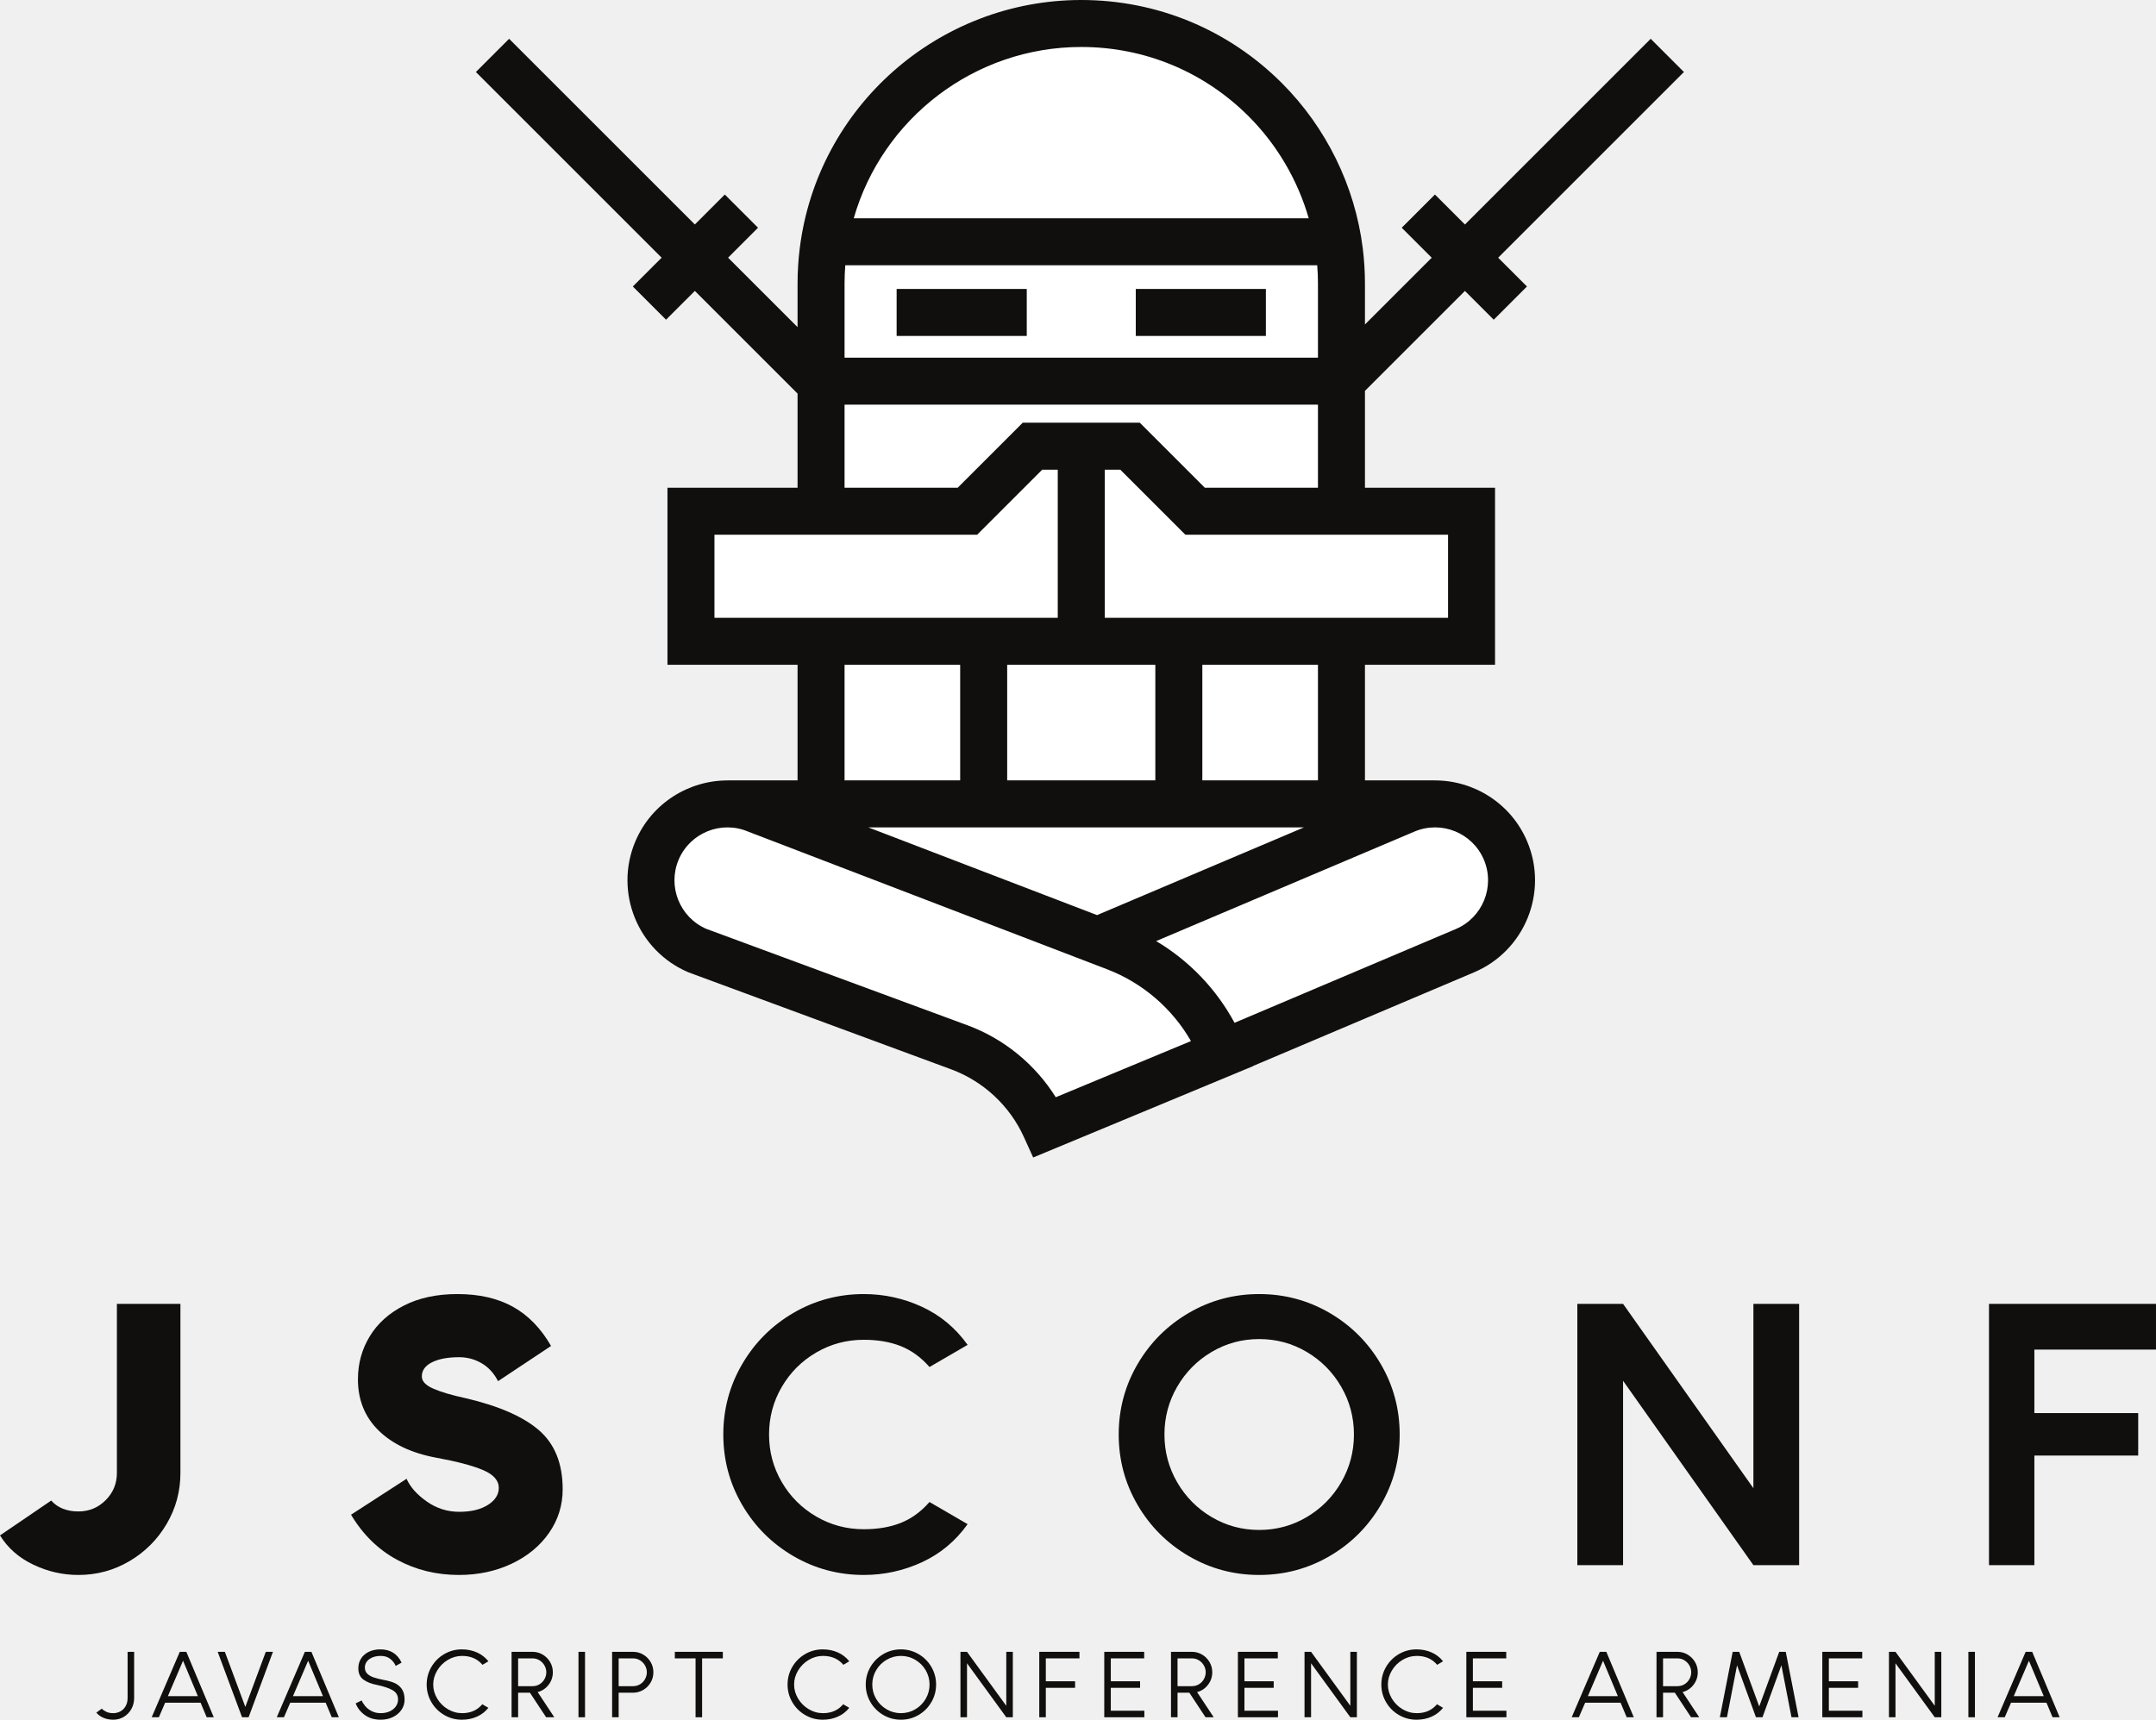
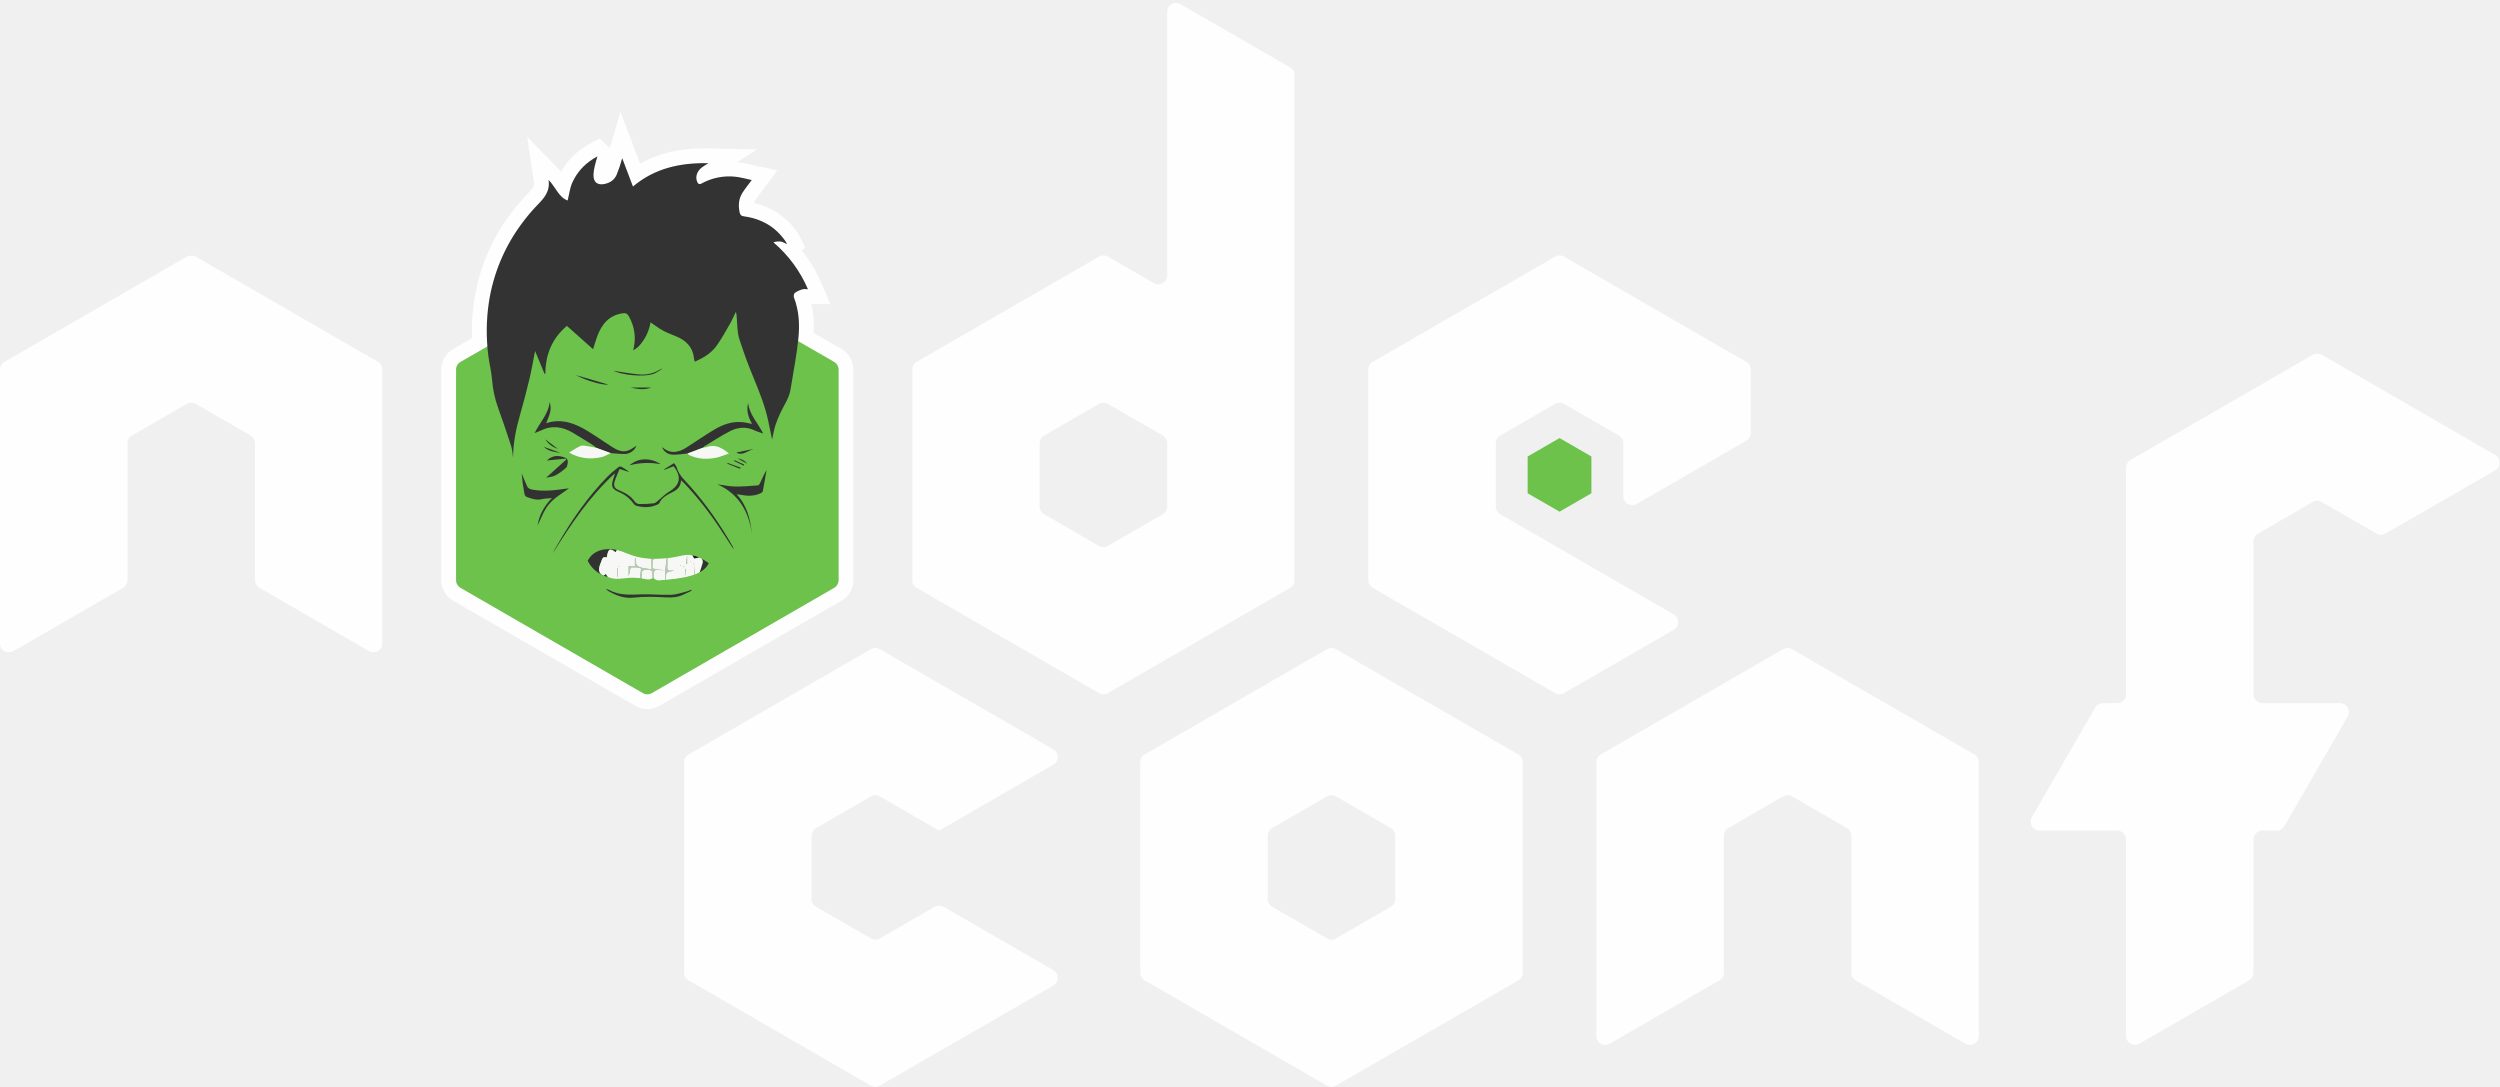
- <svg xmlns="http://www.w3.org/2000/svg" viewBox="0 0 844.067 673.453" height="673.453" width="844.067" xml:space="preserve" id="svg2" version="1.1">
-   <defs id="defs6" />
-   <g transform="matrix(1.333333,0,0,-1.333333,0,673.4533)" id="g10">
-     <g transform="scale(0.1)" id="g12">
-       <path id="path14" style="fill:#ffffff;fill-opacity:1;fill-rule:nonzero;stroke:none" d="m 3243.79,3098.42 h -286.51 v -339.56 h 435.06 v 339.56 h -148.55" />
-       <path id="path16" style="fill:#ffffff;fill-opacity:1;fill-rule:nonzero;stroke:none" d="m 3869.85,3098.42 h -339.56 v -339.56 h 339.56 v 339.56" />
-       <path id="path18" style="fill:#ffffff;fill-opacity:1;fill-rule:nonzero;stroke:none" d="m 3289.49,3671.43 h -45.7 v -435.06 h 1008.06 v 244.06 H 3480.5 l -191.01,191" />
-       <path id="path20" style="fill:#ffffff;fill-opacity:1;fill-rule:nonzero;stroke:none" d="m 3666.27,4709.37 c -131.3,131.27 -305.83,203.59 -491.46,203.59 -313.58,0 -584.11,-210.04 -668.05,-503.16 h 1336 c -32.42,112.35 -93.11,216.19 -176.49,299.57" />
-       <path id="path22" style="fill:#ffffff;fill-opacity:1;fill-rule:nonzero;stroke:none" d="m 2479.77,3098.42 v -339.56 h 339.56 v 339.56 h -339.56" />
-       <path id="path24" style="fill:#ffffff;fill-opacity:1;fill-rule:nonzero;stroke:none" d="M 3828.98,2620.91 H 2549.24 l 671.92,-257.74 z" />
-       <path id="path26" style="fill:#ffffff;fill-opacity:1;fill-rule:nonzero;stroke:none" d="m 3002.99,3809.38 h 343.64 l 191,-191 h 332.22 v 244.06 H 2479.77 v -244.06 h 332.22 l 191,191" />
-       <path id="path28" style="fill:#ffffff;fill-opacity:1;fill-rule:nonzero;stroke:none" d="M 4153.11,2608.51 3394.66,2286.9 c 96.78,-57.53 176.67,-140.63 230.18,-240.08 l 649.68,275.38 c 78.93,33.48 115.92,124.93 82.45,203.87 -33.49,78.93 -124.95,115.92 -203.86,82.44" />
-       <path id="path30" style="fill:#ffffff;fill-opacity:1;fill-rule:nonzero;stroke:none" d="m 3251.01,2203.96 -1054.5,404.55 c -78.87,33.48 -170.38,-3.5 -203.86,-82.44 -33.27,-78.49 3.09,-169.34 81.09,-203.28 l 767.19,-283.3 c 107.18,-39.58 198.8,-114.93 259,-211.28 L 3497,1993.19 c -54.97,95.73 -141.88,170.84 -245.99,210.77" />
-       <path id="path32" style="fill:#ffffff;fill-opacity:1;fill-rule:nonzero;stroke:none" d="m 3105.84,3671.43 h -45.71 l -191.01,-191 h -771.36 v -244.06 h 1008.08 v 435.06" />
-       <path id="path34" style="fill:#ffffff;fill-opacity:1;fill-rule:nonzero;stroke:none" d="m 3716.87,4064.26 h -382.01 v 137.94 h 382.01 z m -702.11,0 h -382.01 v 137.94 h 382.01 z m 855.09,153.65 c 0,17.97 -0.78,36 -2.16,53.95 H 2481.93 c -1.38,-17.95 -2.16,-35.98 -2.16,-53.95 v -217.53 h 1390.08 v 217.53" />
-       <path id="path36" style="fill:#100f0d;fill-opacity:1;fill-rule:nonzero;stroke:none" d="m 2632.75,4064.26 h 382.01 v 137.94 h -382.01 v -137.94" />
-       <path id="path38" style="fill:#100f0d;fill-opacity:1;fill-rule:nonzero;stroke:none" d="m 3334.86,4064.26 h 382.01 v 137.94 h -382.01 v -137.94" />
-       <path id="path40" style="fill:#100f0d;fill-opacity:1;fill-rule:nonzero;stroke:none" d="m 4274.52,2322.2 -649.68,-275.38 c -53.51,99.45 -133.4,182.55 -230.18,240.08 l 758.45,321.61 c 78.91,33.48 170.37,-3.51 203.86,-82.44 33.47,-78.94 -3.52,-170.39 -82.45,-203.87 z M 3099.93,1828.21 c -60.2,96.35 -151.82,171.7 -259,211.28 l -767.19,283.3 c -78,33.94 -114.36,124.79 -81.09,203.28 33.48,78.94 124.99,115.92 203.86,82.44 l 1054.5,-404.55 c 104.11,-39.93 191.02,-115.04 245.99,-210.77 z M 2097.76,3236.37 v 244.06 h 771.36 l 191.01,191 h 45.71 v -435.06 z m 382.01,626.07 h 1390.08 v -244.06 h -332.22 l -191,191 h -102.84 -137.95 -102.85 l -191,-191 h -332.22 z m 0,355.47 c 0,17.97 0.78,36 2.16,53.95 h 1385.76 c 1.38,-17.95 2.16,-35.98 2.16,-53.95 V 4000.38 H 2479.77 Z m 695.04,695.05 c 185.63,0 360.16,-72.32 491.46,-203.59 83.38,-83.38 144.07,-187.22 176.49,-299.57 h -1336 c 83.94,293.12 354.47,503.16 668.05,503.16 z m 355.48,-2154.1 v 339.56 h 339.56 v -339.56 z m -573.01,0 v 339.56 h 435.06 v -339.56 z m -477.51,0 v 339.56 h 339.56 v -339.56 z m 1349.21,-137.95 -607.82,-257.74 -671.92,257.74 z m 422.87,859.52 V 3236.37 H 3243.79 v 435.06 h 45.7 l 191.01,-191 z m -40.67,-721.68 v 0.11 H 4007.8 v 339.56 h 382 v 519.96 h -382 v 284.46 l 293.58,293.59 84.54,-84.53 97.54,97.55 -84.53,84.52 545.44,545.45 -97.53,97.54 -545.46,-545.45 -88.04,88.05 -97.54,-97.54 88.05,-88.05 -196.05,-196.05 v 119.99 c 0,34.74 -2.18,69.75 -6.47,104.04 -22.74,182.3 -107.08,354.52 -237.53,484.96 -157.35,157.34 -366.52,243.99 -588.99,243.99 -419.34,0 -774.67,-313.38 -826.51,-728.92 -4.3,-34.32 -6.48,-69.33 -6.48,-104.07 v -127.88 l -204.02,204.02 87.96,87.97 -97.54,97.54 -87.96,-87.97 -545.38,545.37 -97.53,-97.54 545.37,-545.37 -84.62,-84.6 97.54,-97.55 84.62,84.61 301.56,-301.56 v -276.57 h -382 v -519.96 h 382 v -339.56 h -203.38 v -0.12 c -115.12,0.87 -225.12,-66.4 -272.79,-178.82 -63.16,-148.97 6.64,-321.54 155.61,-384.72 l 771.87,-285.12 c 93.92,-34.68 171.52,-106.85 212.9,-198 l 27.62,-60.8 583.97,242.64 v 0.01 l 62.31,25.89 -0.18,0.45 648.62,274.93 c 148.96,63.18 218.76,235.75 155.6,384.72 -47.68,112.43 -157.67,179.71 -272.79,178.83" />
-       <path id="path42" style="fill:#100f0d;fill-opacity:1;fill-rule:nonzero;stroke:none" d="M 489.246,574.922 C 462.234,529.09 425.828,492.66 379.992,465.66 c -45.836,-26.988 -95.765,-40.5 -149.762,-40.5 -46.195,0 -90.433,10.129 -132.703,30.371 -42.285,20.258 -74.797,48.848 -97.531,85.809 L 150.289,643.672 c 19.188,-21.32 45.836,-31.973 79.941,-31.973 31.266,0 57.911,11 79.95,33.031 22.015,22.02 33.043,48.661 33.043,79.942 V 1221.38 H 529.754 V 724.672 c 0,-54 -13.512,-103.922 -40.508,-149.75" />
-       <path id="path44" style="fill:#100f0d;fill-opacity:1;fill-rule:nonzero;stroke:none" d="m 1111.73,849.391 c -40.51,39.789 -60.76,89.879 -60.76,150.289 0,46.19 11.54,88.29 34.64,126.31 23.09,38 56.66,68.22 100.73,90.6 44.05,22.38 96.28,33.57 156.69,33.57 63.96,0 118.32,-12.44 163.08,-37.3 44.77,-24.89 82.08,-63.25 111.92,-115.12 L 1462.41,994.352 c -12.09,23.448 -28.25,41.038 -48.5,52.768 -20.25,11.71 -42.1,17.58 -65.55,17.58 -33.41,0 -60.06,-4.98 -79.94,-14.92 -19.91,-9.96 -29.85,-23.82 -29.85,-41.57 0,-14.23 11.54,-26.3 34.64,-36.241 23.09,-9.957 54.53,-19.188 94.34,-27.719 97.34,-22.75 169.11,-54.199 215.31,-94.328 46.18,-40.16 69.28,-97.891 69.28,-173.203 0,-46.91 -13.32,-89.547 -39.97,-127.918 -26.65,-38.371 -63.26,-68.582 -109.79,-90.602 -46.55,-22.008 -98.25,-33.039 -155.09,-33.039 -66.08,0 -126.67,14.922 -181.74,44.77 -55.07,29.84 -100.02,73.89 -134.83,132.172 l 163.08,105.519 c 10.66,-24.172 30.38,-46.359 59.16,-66.621 28.78,-20.25 60.57,-30.379 95.4,-30.379 34.81,0 62.89,6.75 84.21,20.258 21.31,13.492 31.97,30.191 31.97,50.09 0,22.023 -15.82,39.609 -47.43,52.769 -31.63,13.141 -76.93,25.051 -135.9,35.711 -72.49,13.492 -128.98,40.141 -169.48,79.942" />
-       <path id="path46" style="fill:#100f0d;fill-opacity:1;fill-rule:nonzero;stroke:none" d="m 2645.02,578.109 c 31.26,12.43 59.32,32.86 84.21,61.289 l 111.92,-65.019 c -35.54,-49.738 -80.31,-87.047 -134.31,-111.91 -54.01,-24.867 -110.85,-37.309 -170.54,-37.309 -74.61,0 -143.55,18.488 -206.79,55.418 -63.25,36.953 -113.35,87.043 -150.29,150.301 -36.95,63.242 -55.42,132.172 -55.42,206.781 0,74.61 18.47,143.539 55.42,206.79 36.94,63.23 87.04,113.33 150.29,150.29 63.24,36.94 132.18,55.42 206.79,55.42 59.69,0 116.53,-12.44 170.54,-37.3 54,-24.89 98.77,-62.19 134.31,-111.92 l -111.92,-65.02 c -24.89,28.41 -52.95,48.85 -84.21,61.29 -31.28,12.43 -67.52,18.66 -108.72,18.66 -50.46,0 -97,-12.45 -139.63,-37.31 -42.64,-24.88 -76.4,-58.63 -101.26,-101.271 -24.88,-42.629 -37.31,-89.18 -37.31,-139.629 0,-50.461 12.43,-96.988 37.31,-139.629 24.86,-42.633 58.62,-76.39 101.26,-101.261 42.63,-24.879 89.17,-37.309 139.63,-37.309 41.2,0 77.44,6.211 108.72,18.648" />
-       <path id="path48" style="fill:#100f0d;fill-opacity:1;fill-rule:nonzero;stroke:none" d="m 3557.63,1080.15 c -42.62,-25.22 -76.38,-59.33 -101.26,-102.322 -24.88,-42.996 -37.3,-89.719 -37.3,-140.168 0,-50.461 12.42,-97.18 37.3,-140.16 24.88,-43 58.64,-77.109 101.26,-102.328 42.64,-25.231 89.17,-37.84 139.64,-37.84 50.45,0 97,12.609 139.63,37.84 42.64,25.219 76.39,59.328 101.26,102.328 24.87,42.98 37.32,89.699 37.32,140.16 0,50.449 -12.45,97.172 -37.32,140.168 -24.87,42.992 -58.62,77.102 -101.26,102.322 -42.63,25.22 -89.18,37.84 -139.63,37.84 -50.47,0 -97,-12.62 -139.64,-37.84 z m 346.43,114.59 c 63.23,-36.96 113.33,-87.06 150.29,-150.29 36.94,-63.251 55.42,-132.18 55.42,-206.79 0,-74.609 -18.48,-143.539 -55.42,-206.781 -36.96,-63.258 -87.06,-113.348 -150.29,-150.301 -63.26,-36.93 -132.18,-55.418 -206.79,-55.418 -74.61,0 -143.54,18.488 -206.78,55.418 -63.26,36.953 -113.35,87.043 -150.3,150.301 -36.95,63.242 -55.42,132.172 -55.42,206.781 0,74.61 18.47,143.539 55.42,206.79 36.95,63.23 87.04,113.33 150.3,150.29 63.24,36.94 132.17,55.42 206.78,55.42 74.61,0 143.53,-18.48 206.79,-55.42" />
-       <path id="path50" style="fill:#100f0d;fill-opacity:1;fill-rule:nonzero;stroke:none" d="m 5148.39,1221.38 h 134.29 V 453.941 H 5148.39 L 4765.72,995.422 V 453.941 h -134.3 v 767.439 h 134.3 l 382.67,-541.47 v 541.47" />
-       <path id="path52" style="fill:#100f0d;fill-opacity:1;fill-rule:nonzero;stroke:none" d="M 5973.38,1087.09 V 900.551 h 304.85 V 775.84 H 5973.38 V 453.941 h -133.24 v 767.439 h 490.32 v -134.29 h -357.08" />
-       <path id="path54" style="fill:#100f0d;fill-opacity:1;fill-rule:nonzero;stroke:none" d="m 385.879,31.762 c -5.34,-9.781 -12.727,-17.531 -22.156,-23.223 -9.434,-5.688 -19.844,-8.527 -31.227,-8.527 -9.969,0 -19.266,1.719 -27.894,5.199 -8.633,3.469 -15.879,8.668 -21.754,15.621 l 16.015,11.727 c 3.203,-3.559 7.61,-6.668 13.215,-9.328 5.606,-2.68 12.41,-4.012 20.418,-4.012 7.473,0 14.41,1.73 20.817,5.211 6.406,3.469 11.57,8.57 15.484,15.34 3.91,6.762 5.867,14.77 5.867,24.031 V 199.391 h 19.223 V 63.801 c 0,-11.582 -2.668,-22.25 -8.008,-32.039" />
-       <path id="path56" style="fill:#100f0d;fill-opacity:1;fill-rule:nonzero;stroke:none" d="M 580.992,69.141 537.488,173.23 492.914,69.141 Z m 8.012,-19.219 H 484.906 L 466.488,7.211 H 445.402 L 527.879,199.391 h 19.219 L 627.703,7.211 h -20.82 L 589.004,49.922" />
-       <path id="path58" style="fill:#100f0d;fill-opacity:1;fill-rule:nonzero;stroke:none" d="M 710.715,7.211 639.184,199.391 H 660.27 L 720.324,37.629 780.379,199.391 h 21.09 L 729.934,7.211 h -19.219" />
-       <path id="path60" style="fill:#100f0d;fill-opacity:1;fill-rule:nonzero;stroke:none" d="M 948.27,69.141 904.762,173.23 860.188,69.141 Z m 8.007,-19.219 H 852.18 L 833.762,7.211 H 812.68 L 895.152,199.391 h 19.223 L 994.977,7.211 H 974.156 L 956.277,49.922" />
-       <path id="path62" style="fill:#100f0d;fill-opacity:1;fill-rule:nonzero;stroke:none" d="m 1066.91,117.969 c -9.87,7.301 -14.81,18.332 -14.81,33.113 0,10.668 2.71,20.227 8.14,28.688 5.43,8.449 13.03,15.031 22.82,19.75 9.78,4.71 21,7.082 33.63,7.082 29.36,0 50.18,-13 62.46,-38.981 l -17.35,-9.609 c -3.2,7.84 -8.45,14.679 -15.75,20.558 -7.3,5.871 -16.73,8.809 -28.29,8.809 -13.52,0 -24.6,-3.117 -33.23,-9.348 -8.63,-6.23 -13.04,-14.5 -13.21,-24.82 0,-7.473 2.4,-13.531 7.2,-18.152 4.81,-4.618 11.17,-8.278 19.09,-10.938 7.92,-2.672 17.92,-5.172 30.02,-7.473 12.1,-2.136 22.47,-5.117 31.1,-8.949 8.63,-3.828 15.66,-9.66 21.09,-17.48 5.42,-7.828 8.14,-18.238 8.14,-31.23 0,-11.027 -3.07,-21.039 -9.21,-30.027 -6.14,-8.98 -14.55,-16.051 -25.22,-21.223 -10.68,-5.156 -22.6,-7.727 -35.77,-7.727 -18.33,0 -33.86,4.578 -46.58,13.738 -12.72,9.172 -21.66,20.59 -26.82,34.289 l 17.62,8.551 c 1.95,-4.98 5.29,-10.371 10.01,-16.148 4.71,-5.793 10.98,-10.77 18.81,-14.949 7.83,-4.184 16.82,-6.273 26.96,-6.273 10.14,0 19.08,1.82 26.82,5.473 7.75,3.648 13.7,8.539 17.89,14.68 4.18,6.141 6.27,12.848 6.27,20.16 0,11.91 -5.29,20.938 -15.88,27.09 -10.59,6.141 -26.03,11.348 -46.31,15.609 -16.55,3.211 -29.76,8.45 -39.64,15.739" />
-       <path id="path64" style="fill:#100f0d;fill-opacity:1;fill-rule:nonzero;stroke:none" d="m 1400.02,8.809 c -13.44,-5.867 -28.07,-8.797 -43.91,-8.797 -18.69,0 -35.95,4.629 -51.78,13.867 -15.84,9.25 -28.38,21.801 -37.64,37.641 -9.25,15.832 -13.87,33.102 -13.87,51.782 0,18.679 4.62,35.941 13.87,51.781 9.26,15.828 21.8,28.379 37.64,37.629 15.83,9.258 33.09,13.891 51.78,13.891 15.84,0 30.47,-2.942 43.91,-8.813 13.43,-5.879 24.77,-14.598 34.03,-26.16 l -17.35,-10.41 c -14.59,17.441 -34.52,26.16 -59.79,26.16 -14.94,0 -28.96,-3.918 -42.04,-11.75 -13.08,-7.828 -23.49,-18.238 -31.22,-31.231 -7.75,-12.988 -11.62,-26.687 -11.62,-41.097 0,-14.422 3.87,-28.121 11.62,-41.11 7.73,-12.98 18.14,-23.391 31.22,-31.23 13.08,-7.832 27.1,-11.742 42.04,-11.742 24.91,0 44.67,8.723 59.25,26.16 l 17.89,-10.41 c -9.26,-11.578 -20.6,-20.289 -34.03,-26.16" />
-       <path id="path66" style="fill:#100f0d;fill-opacity:1;fill-rule:nonzero;stroke:none" d="m 1521.33,98.488 h 41.91 c 8,0 15.12,1.961 21.35,5.871 6.22,3.922 11.03,9.032 14.41,15.352 3.38,6.32 5.08,12.848 5.08,19.617 0,6.762 -1.7,13.254 -5.08,19.481 -3.38,6.242 -8.19,11.351 -14.41,15.363 -6.23,4 -13.26,6 -21.09,6 h -42.17 z m 82.21,-91.277 -47.51,72.059 h -34.7 V 7.211 h -19.22 V 199.391 h 61.39 c 10.85,0 20.86,-2.711 30.03,-8.141 9.16,-5.43 16.41,-12.73 21.76,-21.891 5.33,-9.168 8,-19.179 8,-30.031 0,-13.699 -4.18,-25.976 -12.55,-36.828 -8.36,-10.852 -19.04,-17.969 -32.02,-21.352 l 48.84,-73.937 h -24.02" />
-       <path id="path68" style="fill:#100f0d;fill-opacity:1;fill-rule:nonzero;stroke:none" d="M 1698.56,7.211 V 199.391 h 19.22 V 7.211 h -19.22" />
-       <path id="path70" style="fill:#100f0d;fill-opacity:1;fill-rule:nonzero;stroke:none" d="m 1816.53,98.488 h 41.91 c 8,0 15.12,1.961 21.35,5.871 6.23,3.922 11.03,9.032 14.42,15.352 3.37,6.32 5.07,12.848 5.07,19.617 0,6.762 -1.7,13.254 -5.07,19.481 -3.39,6.242 -8.19,11.351 -14.42,15.363 -6.23,4 -13.26,6 -21.09,6 h -42.17 z m 72.2,92.762 c 9.16,-5.43 16.42,-12.73 21.76,-21.891 5.33,-9.168 8,-19.179 8,-30.031 0,-10.859 -2.67,-20.867 -8,-30.027 -5.34,-9.172 -12.64,-16.461 -21.89,-21.879 -9.26,-5.434 -19.31,-8.152 -30.16,-8.152 h -41.91 V 7.211 h -19.21 V 199.391 h 61.38 c 10.86,0 20.87,-2.711 30.03,-8.141" />
-       <path id="path72" style="fill:#100f0d;fill-opacity:1;fill-rule:nonzero;stroke:none" d="M 2061.56,180.172 V 7.211 h -19.22 V 180.172 h -60.86 v 19.219 h 140.93 v -19.219 h -60.85" />
-       <path id="path74" style="fill:#100f0d;fill-opacity:1;fill-rule:nonzero;stroke:none" d="m 2459.66,8.809 c -13.44,-5.867 -28.08,-8.797 -43.91,-8.797 -18.69,0 -35.95,4.629 -51.78,13.867 -15.84,9.25 -28.39,21.801 -37.64,37.641 -9.25,15.832 -13.88,33.102 -13.88,51.782 0,18.679 4.63,35.941 13.88,51.781 9.25,15.828 21.8,28.379 37.64,37.629 15.83,9.258 33.09,13.891 51.78,13.891 15.83,0 30.47,-2.942 43.91,-8.813 13.43,-5.879 24.77,-14.598 34.03,-26.16 l -17.35,-10.41 c -14.59,17.441 -34.53,26.16 -59.79,26.16 -14.95,0 -28.96,-3.918 -42.04,-11.75 -13.08,-7.828 -23.49,-18.238 -31.23,-31.231 -7.74,-12.988 -11.61,-26.687 -11.61,-41.097 0,-14.422 3.87,-28.121 11.61,-41.11 7.74,-12.98 18.15,-23.391 31.23,-31.23 13.08,-7.832 27.09,-11.742 42.04,-11.742 24.91,0 44.66,8.723 59.25,26.16 l 17.89,-10.41 c -9.26,-11.578 -20.6,-20.289 -34.03,-26.16" />
-       <path id="path76" style="fill:#100f0d;fill-opacity:1;fill-rule:nonzero;stroke:none" d="m 2603.25,176.031 c -12.9,-7.57 -23.13,-17.793 -30.69,-30.691 -7.57,-12.899 -11.34,-26.918 -11.34,-42.039 0,-15.129 3.77,-29.141 11.34,-42.039 7.56,-12.902 17.79,-23.141 30.69,-30.703 12.91,-7.566 26.92,-11.34 42.05,-11.34 15.12,0 29.13,3.773 42.03,11.34 12.9,7.562 23.13,17.801 30.7,30.703 7.56,12.899 11.34,26.91 11.34,42.039 0,15.121 -3.78,29.14 -11.34,42.039 -7.57,12.898 -17.8,23.121 -30.7,30.691 -12.9,7.559 -26.91,11.348 -42.03,11.348 -15.13,0 -29.14,-3.789 -42.05,-11.348 z m 93.83,16.68 c 15.83,-9.25 28.38,-21.801 37.63,-37.629 9.25,-15.84 13.88,-33.102 13.88,-51.781 0,-18.68 -4.63,-35.949 -13.88,-51.782 -9.25,-15.84 -21.8,-28.391 -37.63,-37.641 -15.84,-9.238 -33.1,-13.867 -51.78,-13.867 -18.69,0 -35.95,4.629 -51.79,13.867 -15.84,9.25 -28.38,21.801 -37.63,37.641 -9.26,15.832 -13.88,33.102 -13.88,51.782 0,18.679 4.62,35.941 13.88,51.781 9.25,15.828 21.79,28.379 37.63,37.629 15.84,9.258 33.1,13.891 51.79,13.891 18.68,0 35.94,-4.633 51.78,-13.891" />
-       <path id="path78" style="fill:#100f0d;fill-opacity:1;fill-rule:nonzero;stroke:none" d="m 2954.65,199.391 h 19.22 V 7.211 h -19.22 L 2839.34,165.762 V 7.211 h -19.22 V 199.391 h 19.22 L 2954.65,40.84 V 199.391" />
-       <path id="path80" style="fill:#100f0d;fill-opacity:1;fill-rule:nonzero;stroke:none" d="M 3070.75,180.172 V 112.91 h 85.95 V 93.691 h -85.95 V 7.211 h -19.22 V 199.391 h 117.98 v -19.219 h -98.76" />
-       <path id="path82" style="fill:#100f0d;fill-opacity:1;fill-rule:nonzero;stroke:none" d="M 3261.59,180.172 V 112.91 h 85.95 V 93.691 h -85.95 V 26.43 h 98.5 V 7.211 H 3242.38 V 199.391 h 117.17 v -19.219 h -97.96" />
-       <path id="path84" style="fill:#100f0d;fill-opacity:1;fill-rule:nonzero;stroke:none" d="m 3457.51,98.488 h 41.9 c 8.01,0 15.13,1.961 21.36,5.871 6.22,3.922 11.02,9.032 14.41,15.352 3.38,6.32 5.07,12.848 5.07,19.617 0,6.762 -1.69,13.254 -5.07,19.481 -3.39,6.242 -8.19,11.351 -14.41,15.363 -6.23,4 -13.26,6 -21.09,6 h -42.17 z m 82.2,-91.277 -47.51,72.059 h -34.69 V 7.211 h -19.22 V 199.391 h 61.39 c 10.85,0 20.86,-2.711 30.02,-8.141 9.17,-5.43 16.42,-12.73 21.76,-21.891 5.34,-9.168 8.01,-19.179 8.01,-30.031 0,-13.699 -4.18,-25.976 -12.55,-36.828 -8.36,-10.852 -19.04,-17.969 -32.03,-21.352 l 48.85,-73.937 h -24.03" />
-       <path id="path86" style="fill:#100f0d;fill-opacity:1;fill-rule:nonzero;stroke:none" d="M 3653.95,180.172 V 112.91 h 85.95 V 93.691 h -85.95 V 26.43 h 98.5 V 7.211 H 3634.73 V 199.391 h 117.18 v -19.219 h -97.96" />
-       <path id="path88" style="fill:#100f0d;fill-opacity:1;fill-rule:nonzero;stroke:none" d="m 3964.91,199.391 h 19.22 V 7.211 h -19.22 L 3849.6,165.762 V 7.211 h -19.22 V 199.391 h 19.22 L 3964.91,40.84 V 199.391" />
-       <path id="path90" style="fill:#100f0d;fill-opacity:1;fill-rule:nonzero;stroke:none" d="m 4203.12,8.809 c -13.43,-5.867 -28.07,-8.797 -43.9,-8.797 -18.69,0 -35.95,4.629 -51.78,13.867 -15.84,9.25 -28.39,21.801 -37.64,37.641 -9.26,15.832 -13.88,33.102 -13.88,51.782 0,18.679 4.62,35.941 13.88,51.781 9.25,15.828 21.8,28.379 37.64,37.629 15.83,9.258 33.09,13.891 51.78,13.891 15.83,0 30.47,-2.942 43.9,-8.813 13.44,-5.879 24.78,-14.598 34.04,-26.16 l -17.36,-10.41 c -14.59,17.441 -34.52,26.16 -59.78,26.16 -14.95,0 -28.97,-3.918 -42.04,-11.75 -13.08,-7.828 -23.49,-18.238 -31.23,-31.231 -7.74,-12.988 -11.62,-26.687 -11.62,-41.097 0,-14.422 3.88,-28.121 11.62,-41.11 7.74,-12.98 18.15,-23.391 31.23,-31.23 13.07,-7.832 27.09,-11.742 42.04,-11.742 24.91,0 44.66,8.723 59.26,26.16 l 17.88,-10.41 c -9.26,-11.578 -20.6,-20.289 -34.04,-26.16" />
-       <path id="path92" style="fill:#100f0d;fill-opacity:1;fill-rule:nonzero;stroke:none" d="M 4324.7,180.172 V 112.91 h 85.95 V 93.691 H 4324.7 V 26.43 h 98.49 V 7.211 h -117.7 V 199.391 h 117.17 v -19.219 h -97.96" />
-       <path id="path94" style="fill:#100f0d;fill-opacity:1;fill-rule:nonzero;stroke:none" d="M 4750.43,69.141 4706.92,173.23 4662.34,69.141 Z m 8.01,-19.219 H 4654.33 L 4635.92,7.211 h -21.09 l 82.48,192.18 h 19.21 L 4797.14,7.211 h -20.82 l -17.88,42.711" />
-       <path id="path96" style="fill:#100f0d;fill-opacity:1;fill-rule:nonzero;stroke:none" d="m 4883.08,98.488 h 41.91 c 8.01,0 15.12,1.961 21.35,5.871 6.23,3.922 11.03,9.032 14.41,15.352 3.38,6.32 5.07,12.848 5.07,19.617 0,6.762 -1.69,13.254 -5.07,19.481 -3.38,6.242 -8.18,11.351 -14.41,15.363 -6.23,4 -13.26,6 -21.09,6 h -42.17 z m 82.21,-91.277 -47.51,72.059 h -34.7 V 7.211 h -19.21 V 199.391 h 61.38 c 10.85,0 20.86,-2.711 30.03,-8.141 9.16,-5.43 16.42,-12.73 21.75,-21.891 5.34,-9.168 8.01,-19.179 8.01,-30.031 0,-13.699 -4.18,-25.976 -12.54,-36.828 -8.37,-10.852 -19.05,-17.969 -32.03,-21.352 l 48.84,-73.937 h -24.02" />
-       <path id="path98" style="fill:#100f0d;fill-opacity:1;fill-rule:nonzero;stroke:none" d="m 5281.04,7.211 h -20.82 L 5230.6,159.891 5175.08,7.211 h -19.21 L 5100.35,159.891 5070.72,7.211 h -20.82 l 37.64,192.18 h 19.21 l 58.73,-160.422 58.72,160.422 h 19.21 L 5281.04,7.211" />
-       <path id="path100" style="fill:#100f0d;fill-opacity:1;fill-rule:nonzero;stroke:none" d="M 5369.92,180.172 V 112.91 h 85.95 V 93.691 h -85.95 V 26.43 h 98.5 V 7.211 H 5350.71 V 199.391 h 117.17 v -19.219 h -97.96" />
-       <path id="path102" style="fill:#100f0d;fill-opacity:1;fill-rule:nonzero;stroke:none" d="m 5680.88,199.391 h 19.22 V 7.211 h -19.22 L 5565.57,165.762 V 7.211 h -19.21 V 199.391 h 19.21 L 5680.88,40.84 V 199.391" />
-       <path id="path104" style="fill:#100f0d;fill-opacity:1;fill-rule:nonzero;stroke:none" d="M 5779.63,7.211 V 199.391 h 19.22 V 7.211 h -19.22" />
-       <path id="path106" style="fill:#100f0d;fill-opacity:1;fill-rule:nonzero;stroke:none" d="M 6000.9,69.141 5957.39,173.23 5912.82,69.141 Z m 8,-19.219 H 5904.81 L 5886.39,7.211 h -21.08 L 5947.78,199.391 H 5967 L 6047.61,7.211 h -20.81 l -17.9,42.711" />
+ <svg xmlns="http://www.w3.org/2000/svg" xmlns:xlink="http://www.w3.org/1999/xlink" width="115" height="50" viewBox="0 0 115 50">
+   <defs>
+     <path id="a" d="M.075.057h21.573V31.86H.075z" />
+     <path id="c" d="M.13.005h17.595v31.802H.13z" />
+     <path id="e" d="M.024.62c.19-.357.518-.535.982-.535.696 0 .928.421 1.995.441C4.07.546 4.341.318 4.71.351c.368.033.696.239.883.38-.277.625-1.32.706-2.26.794-.165.015-.193-.05-.305-.117a.372.372 0 0 1-.3.068c-.096-.018-.428-.096-.8-.068-.373.027-.544.068-.745.027C.616 1.32.23 1.048.024.62z" />
+     <path id="g" d="M0 .04h17.594v18.258H0z" />
+   </defs>
+   <g fill="none" fill-rule="evenodd">
+     <g transform="translate(93.335 16.207)">
+       <mask id="b" fill="#fff">
+         <use xlink:href="#a" />
+       </mask>
+       <path fill="#FEFEFE" d="M10.327 10.594v-1.9c0-.146.078-.28.205-.354l2.523-1.457a.409.409 0 0 1 .409 0l2.524 1.457a.409.409 0 0 0 .408 0l5.048-2.913a.409.409 0 0 0 0-.708L13.464.112a.409.409 0 0 0-.409 0L4.667 4.955a.408.408 0 0 0-.204.354v10.42a.409.409 0 0 1-.41.408h-.655a.409.409 0 0 0-.354.204L.13 21.388A.409.409 0 0 0 .484 22h3.57c.225 0 .409.183.409.409v9.04c0 .315.34.511.613.354l5.047-2.914a.409.409 0 0 0 .204-.354V22.41c0-.226.183-.41.41-.41h.654a.409.409 0 0 0 .354-.203l2.914-5.047a.409.409 0 0 0-.354-.613h-3.569a.409.409 0 0 1-.409-.409v-5.134z" mask="url(#b)" />
+     </g>
+     <path fill="#FEFEFE" d="M82.024 29.862l-8.388 4.843a.409.409 0 0 0-.205.354v12.598c0 .315.34.512.613.354l5.048-2.913a.409.409 0 0 0 .204-.354v-6.3c0-.146.078-.28.205-.354l2.523-1.456a.409.409 0 0 1 .409 0l2.523 1.456a.409.409 0 0 1 .205.354v6.3c0 .146.078.28.204.354l5.047 2.913a.409.409 0 0 0 .614-.354V35.06a.408.408 0 0 0-.205-.354l-8.388-4.843a.409.409 0 0 0-.409 0M63.976 41.712l-2.524 1.457a.409.409 0 0 1-.408 0l-2.524-1.457a.408.408 0 0 1-.204-.354v-2.914c0-.146.078-.28.204-.354l2.524-1.457a.409.409 0 0 1 .408 0l2.524 1.457a.409.409 0 0 1 .204.354v2.914c0 .146-.077.28-.204.354m-2.932-11.85l-8.389 4.843a.409.409 0 0 0-.204.354v9.685c0 .146.078.28.204.354l8.389 4.842a.41.41 0 0 0 .408 0l8.389-4.842a.409.409 0 0 0 .204-.354v-9.685a.409.409 0 0 0-.204-.354l-8.389-4.843a.41.41 0 0 0-.408 0M40.063 43.169l-2.523-1.457a.409.409 0 0 1-.205-.354v-2.914c0-.146.078-.28.205-.354l2.523-1.456a.409.409 0 0 1 .409 0l2.728 1.574 5.252-3.031a.409.409 0 0 0 0-.708l-7.98-4.607a.409.409 0 0 0-.409 0l-8.388 4.843a.409.409 0 0 0-.205.354v9.685c0 .146.078.28.205.354l8.388 4.842a.409.409 0 0 0 .409 0l7.98-4.606a.409.409 0 0 0 0-.708l-5.048-2.914a.409.409 0 0 0-.408 0l-2.524 1.457a.409.409 0 0 1-.409 0M80.331 16.648l-8.388-4.843a.409.409 0 0 0-.409 0l-8.388 4.843a.409.409 0 0 0-.205.354v9.685c0 .146.078.28.205.354l8.388 4.842a.409.409 0 0 0 .409 0l5.047-2.913a.409.409 0 0 0 0-.708L71.74 25.23l-2.728-1.575a.409.409 0 0 1-.205-.354v-2.913c0-.147.078-.281.205-.354l2.523-1.457a.41.41 0 0 1 .409 0l2.524 1.457a.409.409 0 0 1 .204.354v2.441c0 .315.34.512.613.354l5.047-2.913a.409.409 0 0 0 .205-.354v-2.914a.409.409 0 0 0-.205-.354" />
+     <path fill="#6CC24A" d="M73.205 22.69v-1.692l-1.466-.847-1.467.847v1.693l1.467.846z" />
+     <g transform="translate(41.83 .131)">
+       <mask id="d" fill="#fff">
+         <use xlink:href="#c" />
+       </mask>
+       <path fill="#FEFEFE" d="M8.723 24.98L6.2 23.525a.409.409 0 0 1-.205-.354v-2.914c0-.146.078-.28.205-.354l2.523-1.456a.409.409 0 0 1 .409 0l2.524 1.456a.408.408 0 0 1 .204.354v2.914c0 .146-.078.281-.204.354l-2.524 1.457a.409.409 0 0 1-.409 0M11.86.415V12.54c0 .315-.34.512-.613.354l-2.115-1.22a.409.409 0 0 0-.409 0L.335 16.516a.409.409 0 0 0-.205.354v9.685c0 .146.078.28.205.354l8.388 4.842a.41.41 0 0 0 .409 0l8.388-4.842a.409.409 0 0 0 .205-.354V3.328a.409.409 0 0 0-.205-.354L12.473.06a.409.409 0 0 0-.613.355" mask="url(#d)" />
+     </g>
+     <path fill="#FEFEFE" d="M29.778 11.07c-.191 0-.38.05-.545.145l-8.389 4.843a1.093 1.093 0 0 0-.545.944v9.685c0 .388.21.75.545.944l8.389 4.842a1.09 1.09 0 0 0 1.09 0l8.388-4.842c.336-.194.545-.556.545-.944v-9.685c0-.388-.209-.75-.545-.944l-8.388-4.843a1.092 1.092 0 0 0-.545-.146m0 .682c.07 0 .14.018.204.054l8.388 4.843a.408.408 0 0 1 .205.354v9.685c0 .146-.078.28-.205.354l-8.388 4.842a.408.408 0 0 1-.409 0l-8.388-4.842a.409.409 0 0 1-.205-.354v-9.685c0-.146.078-.281.205-.354l8.388-4.843a.408.408 0 0 1 .205-.054" />
+     <path fill="#FEFEFE" d="M28.543 5.151L28.05 6.81l-.092-.09-.356-.353-.446.231c-.59.314-1.04.752-1.34 1.304a2.395 2.395 0 0 0-.093-.1l-1.474-1.513.312 2.088c.027.178-.022.264-.322.574a9.083 9.083 0 0 0-.787.933 8.8 8.8 0 0 0-1.639 3.934 9.605 9.605 0 0 0-.026 2.627c.022.178.053.348.084.512.037.2.072.39.085.569.036.495.141.978.321 1.479.21.583.407 1.163.588 1.726.016.051.026.138.037.23.007.066.015.132.025.197l1.354-.098c.006-.542.1-1.116.3-1.804.127-.442.251-.906.369-1.383h.085l.041.002.69.01.003-.69c0-.496.114-.904.352-1.251l.663.591.044.04.785.7.318-1.002.065-.21c.04-.133.075-.248.115-.355.106-.283.221-.438.352-.524.053.176.068.355.045.543l-.444.325.3.287-.381 1.458 1.082-.79.425.405.23-.875c.054-.041.113-.09.17-.152.148-.16.276-.337.383-.526.141.07.282.127.408.177l.159.064c.343.144.387.295.404.437a1.92 1.92 0 0 0 .04.23l.158.84.783-.341c.368-.16.9-.431 1.274-.94l.023-.031c.168.484.351.946.516 1.351.248.608.504 1.236.637 1.873l.116.554.06.286.644 3.095.687-3.086c.017-.074.032-.147.046-.218.028-.138.052-.257.085-.363a4.311 4.311 0 0 1 .347-.784c.147-.273.315-.583.377-.977.037-.236.079-.478.119-.712.09-.531.185-1.08.243-1.636.066-.623.041-1.181-.075-1.691h.877l-.41-.951a6.54 6.54 0 0 0-.908-1.515l.156-.134-.235-.475-.003-.007a1.026 1.026 0 0 0-.089-.164 3.266 3.266 0 0 0-2.032-1.397.335.335 0 0 1 .045-.106c.068-.108.151-.217.248-.344l.155-.206.629-.853-1.037-.218-.221-.05c-.182-.043-.37-.088-.576-.11l.91-.587-2.234-.043a10.461 10.461 0 0 0-.185-.002c-1.173 0-2.139.225-2.97.699l-.127-.333-.059-.154-.715-1.885zM27.476 7.2l.003.003c-.041.148-.089.294-.122.444a2.104 2.104 0 0 0-.057.387c-.01.291.123.446.365.446a.752.752 0 0 0 .176-.023c.248-.06.436-.196.533-.438.047-.117.091-.234.131-.353.038-.113.069-.228.116-.388l.495 1.304c.955-.808 2.068-1.076 3.298-1.076.057 0 .114 0 .172.002-.122.078-.215.13-.3.194-.224.17-.309.43-.222.647.03.075.063.12.12.12a.21.21 0 0 0 .096-.031 2.62 2.62 0 0 1 1.557-.306c.246.026.487.098.743.152-.16.216-.307.395-.43.588-.178.28-.194.59-.125.91.024.11.078.155.195.17.811.11 1.465.485 1.928 1.17.019.029.03.061.045.092l-.01.008c-.088-.038-.174-.095-.266-.11a.509.509 0 0 0-.083-.007.92.92 0 0 0-.256.044 5.853 5.853 0 0 1 1.587 2.157c-.065 0-.122-.007-.172-.007a.274.274 0 0 0-.084.01c-.12.04-.244.089-.344.163-.045.033-.068.151-.045.21.243.624.27 1.278.202 1.925-.082.775-.236 1.542-.358 2.313-.063.4-.304.722-.468 1.079a4.9 4.9 0 0 0-.233.586c-.063.2-.096.41-.146.635l-.175-.84c-.144-.69-.407-1.34-.673-1.99a22.147 22.147 0 0 1-.666-1.813c-.094-.304-.082-.641-.113-.964-.009-.083-.002-.167-.042-.261-.091.184-.172.375-.274.552-.2.345-.39.7-.624 1.02-.247.334-.603.546-.996.717-.014-.072-.027-.126-.034-.181-.058-.507-.372-.801-.817-.988-.2-.084-.407-.155-.596-.259-.202-.11-.386-.253-.582-.385-.07.402-.243.779-.535 1.094-.074.08-.176.133-.265.199.143-.55.082-1.07-.197-1.57-.06-.107-.126-.143-.22-.143a.481.481 0 0 0-.07.005c-.627.091-.96.506-1.165 1.057-.07.187-.122.38-.191.596l-1.205-1.075c-.68.576-.988 1.317-.99 2.203l-.04-.001-.433-1.047c-.092.463-.163.884-.262 1.299-.13.543-.27 1.085-.426 1.622-.188.649-.32 1.304-.326 1.986-.027-.177-.032-.362-.086-.53a54.937 54.937 0 0 0-.596-1.748 4.87 4.87 0 0 1-.283-1.299c-.027-.374-.126-.742-.172-1.115a8.877 8.877 0 0 1 .024-2.44 8.09 8.09 0 0 1 1.514-3.633c.222-.302.466-.593.727-.863.301-.31.586-.615.507-1.148.333.342.467.8.878.948.073-.291.102-.575.214-.823.238-.529.633-.928 1.149-1.202z" />
+     <path fill="#6CC24A" d="M38.575 26.687v-9.685a.409.409 0 0 0-.205-.354l-8.388-4.843a.409.409 0 0 0-.409 0l-8.388 4.843a.409.409 0 0 0-.205.354v9.685c0 .146.078.28.205.354l8.388 4.842a.409.409 0 0 0 .409 0l8.388-4.842a.409.409 0 0 0 .205-.354" />
+     <path fill="#333" d="M27.479 7.202c-.041.148-.09.294-.122.443a2.107 2.107 0 0 0-.057.388c-.011.355.189.508.541.423.248-.06.436-.196.533-.438.047-.117.091-.234.131-.353.038-.113.069-.227.116-.388l.495 1.304c1-.845 2.17-1.1 3.47-1.074-.122.078-.215.13-.3.194-.224.17-.309.43-.222.647.043.11.094.155.216.089a2.628 2.628 0 0 1 1.557-.306c.246.026.487.098.743.152-.16.216-.307.395-.43.588-.178.28-.194.59-.125.909.024.11.078.156.195.172.811.11 1.465.484 1.928 1.17.019.028.03.06.045.09l-.01.01c-.088-.04-.174-.096-.266-.111a.773.773 0 0 0-.34.037 5.854 5.854 0 0 1 1.588 2.157c-.105 0-.187-.019-.256.004a1.18 1.18 0 0 0-.344.162c-.045.033-.068.151-.045.21.243.624.27 1.278.202 1.925-.082.775-.236 1.542-.358 2.313-.063.4-.304.722-.468 1.079a4.937 4.937 0 0 0-.234.586c-.062.2-.095.41-.145.635l-.175-.84c-.144-.69-.407-1.34-.673-1.99a22.182 22.182 0 0 1-.666-1.813c-.094-.304-.082-.641-.113-.964-.009-.083-.002-.167-.042-.261-.091.184-.172.375-.274.552-.2.345-.39.7-.624 1.019-.247.335-.603.547-.996.718-.014-.072-.027-.126-.034-.181-.058-.507-.372-.801-.817-.988-.2-.084-.407-.155-.596-.259-.202-.11-.386-.253-.582-.384-.07.4-.243.778-.536 1.093-.074.08-.177.134-.266.2l.001.001a2.042 2.042 0 0 0-.196-1.572c-.074-.132-.159-.157-.29-.138-.627.091-.96.506-1.165 1.057-.07.187-.122.38-.191.596l-1.205-1.075c-.68.576-.988 1.317-.99 2.203l-.04-.001-.433-1.047c-.092.463-.163.884-.262 1.299-.13.543-.27 1.085-.426 1.622-.187.649-.32 1.304-.326 1.986-.027-.177-.032-.362-.086-.53a54.823 54.823 0 0 0-.596-1.748 4.871 4.871 0 0 1-.283-1.3c-.027-.373-.126-.74-.172-1.114a8.882 8.882 0 0 1 .024-2.44A8.092 8.092 0 0 1 24 10.286c.222-.302.466-.593.727-.863.301-.31.586-.615.507-1.148.333.342.467.8.878.948.073-.291.103-.575.214-.823.238-.529.633-.928 1.149-1.202l.003.003z" />
+     <path fill="#323232" d="M27.443 20.604c-.08-.06-.157-.126-.242-.179a48.562 48.562 0 0 0-.84-.513c-.48-.287-.977-.362-1.497-.102-.076.037-.157.064-.271.11.238-.49.636-.87.694-1.432.078.33.056.462-.153.952l-.005.033.022-.015c.695-.218 1.305.019 1.885.371.38.231.742.491 1.118.73.225.142.468.264.741.165.142-.05.265-.153.376-.22-.05.188-.277.377-.528.38-.216.002-.431-.026-.647-.04l-.653-.24M30.47 20.575c.37.32.74.248 1.114.007.42-.274.836-.557 1.266-.815.392-.236.816-.39 1.285-.349.151.013.3.053.46.082-.17-.304-.275-.618-.18-.965.054.539.448.913.691 1.409-.156-.057-.28-.09-.394-.146-.382-.184-.767-.148-1.124.032-.406.206-.788.46-1.18.695-.016.01-.024.037-.035.056l-.746.28c-.23.02-.46.062-.688.053a.539.539 0 0 1-.48-.33l.011-.009z" />
+     <g fill="#323232">
+       <path d="M33.755 25.283l-.56-.857a15.18 15.18 0 0 0-1.73-2.208c-.038-.04-.081-.074-.14-.127-.004.28-.158.427-.367.534-.249.127-.506.245-.633.522-.017.035-.07.059-.111.076-.306.135-.622.127-.938.045a.289.289 0 0 1-.143-.114 1.5 1.5 0 0 0-.649-.513c-.341-.151-.386-.258-.274-.615.026-.085.06-.167.077-.257-1.163 1.066-2.032 2.353-2.858 3.685l.09-.18.11-.193c.66-1.148 1.406-2.231 2.337-3.178.152-.154.325-.286.494-.422.027-.022.089-.028.12-.012.128.067.25.145.363.246l-.44-.142c-.08.196-.17.381-.229.575-.064.213-.003.318.204.405.283.119.545.26.725.524a.286.286 0 0 0 .201.109 5.14 5.14 0 0 0 .676-.035c.07-.008.136-.077.196-.126.167-.134.316-.296.498-.405.513-.306.592-.685.213-1.173l-.42.165-.014-.028.454-.281c.045.07.102.126.12.192.098.367.38.601.616.868.753.85 1.393 1.778 1.955 2.763.028.047.038.105.056.158l.001-.001z" />
+       <path d="M28.953 21.406c.307-.267.663-.331 1.05-.233.136.034.265.1.39.18a3.3 3.3 0 0 0-1.441.052v.001z" />
+     </g>
+     <path fill="#323232" d="M33.887 22.739c.48.516.627 1.148.703 1.81-.152-1.02-.604-1.827-1.587-2.271.27.036.541.098.813.103.35.007.703-.029 1.054-.055.035-.003.075-.063.094-.105.092-.201.178-.405.298-.6-.057.326-.111.653-.174.978-.008.037-.063.073-.104.092-.291.136-.595.134-.903.071-.064-.013-.13-.016-.194-.023M24.73 24.165c.064-.43.274-.861.657-1.253-.187.018-.32.014-.444.046-.256.066-.486-.016-.716-.099-.045-.016-.092-.084-.102-.134a8.521 8.521 0 0 1-.13-.954c.078.187.16.372.234.56.046.118.115.163.248.189.567.109 1.123.019 1.681-.057.02-.003.039-.002.014-.001-.294.226-.661.425-.912.723-.247.293-.377.685-.53.98M27.893 27.1c.041.013.087.02.125.04.464.252.96.222 1.466.2.465-.019.932.039 1.397.02.25-.009.496-.104.743-.164.058-.014.112-.045.168-.068l.023.046c-.127.06-.255.116-.38.178-.259.126-.526.142-.813.127-.482-.025-.972-.046-1.449.01-.437.051-.795-.08-1.153-.28-.047-.027-.09-.059-.136-.089l.009-.02" />
+     <g transform="translate(27.01 25.174)">
+       <mask id="f" fill="#fff">
+         <use xlink:href="#e" />
+       </mask>
+       <g mask="url(#f)">
+         <path fill="#323232" d="M1.374.113l-.068.118C1.035.02.972.059.9.473.703.393.687.568.64.673c-.119.277-.167.505.11.64l.104-.088.14.203c-.183-.078-.38-.134-.542-.242A1.45 1.45 0 0 1 .104.818C-.046.61-.034.575.145.386.502.01.937-.068 1.423.052l-.05.061M5.167 1.163c.047-.143.102-.284.139-.43C5.334.622 5.299.522 5.19.46l.44.268c-.116.21-.257.356-.464.435" />
+         <path fill="#1C1C17" d="M5.189.463l-.27.063L4.821.33l.368.134" />
+       </g>
+       <g fill="#F7F7F5" mask="url(#f)">
+         <path d="M1.472.868L1.446.853c-.001.01-.003.019-.002.028 0 .003.012.008.013.007.006-.006.01-.013.015-.02zm-.09.488c.008 0 .015-.002.023-.003V.964h-.023v.392zM1.374.113c.108.02.221.026.323.062.177.062.347.143.519.216l.044.018.54.084.161.05v.49C2.788.97 2.625.988 2.455.925c-.193-.07-.22-.148-.21-.308.001-.034-.01-.07-.015-.105l-.034.002v.352h-.289L1.896.858l.013.006v.474c.032-.105.043-.212.065-.316.008-.038.044-.098.07-.099.123-.005.249.004.373.016.023.002.062.046.06.067-.014.145-.036.29-.056.434l-.067-.006-.447.002c-.064.016-.128.043-.193.044-.105.002-.21-.017-.315-.02-.041 0-.083.019-.123.029l-.187-.026-.006.009.009.005-.105-.042.007-.007-.14-.203-.102.087C.474 1.178.522.95.642.673.687.568.702.393.9.473.97.059 1.035.02 1.306.23l.068-.117zM4.798.644C4.788.638 4.78.632 4.77.629c-.003-.001-.01.004-.014.005.004.007.008.019.011.019.01 0 .02-.006.03-.01zm-.265.35c-.01 0-.019.002-.028.004l.021.304.007-.001V.993zm.065-.618l-.046.385.046.004V.376zm-.117.49l-.055.032.02.023.034-.056.007-.012a.354.354 0 0 1-.006.012zM4.24.863l.07-.007-.007-.024-.062.032A.555.555 0 0 0 4.24.864zm.927.3c-.07.035-.138.071-.207.107L4.926.797 4.897.741l-.019.015.05.04.004.483c-.208.056-.413.125-.624.164-.226.041-.458.054-.687.08v-.035c0-.356 0-.356.384-.406-.072-.005-.1-.011-.126-.007-.147.021-.208-.031-.193-.188.013-.136 0-.274-.002-.41.381-.034.748-.179 1.137-.148l.098.197.27-.063L5.19.46c.108.061.143.162.115.273-.037.146-.092.287-.14.43zM3.452.49l.209-.01-.072.59-.585-.092c0-.092-.008-.228.005-.362.003-.034.066-.08.108-.089.11-.021.223-.025.335-.036M3.594 1.525c-.177 0-.365.083-.523-.068 0-.078.004-.156-.002-.233-.012-.14.055-.2.187-.19.112.008.222.024.333.037l.005.454" />
+         <path d="M2.493 1.442c.01-.107.012-.216.033-.321.007-.034.063-.062.1-.085.017-.01.045-.002.068-.002.297 0 .319.022.315.316l-.002.103c-.064.019-.13.056-.193.052-.108-.008-.214-.04-.321-.063" />
+       </g>
+       <g fill="#C0C4C1" mask="url(#f)">
+         <path d="M3.589 1.07c-.11-.012-.222-.028-.333-.036-.132-.01-.199.05-.187.19.006.077.002.155.002.233l-.064-.004.002-.102c.004-.294-.018-.316-.315-.317-.023 0-.051-.008-.068.002-.037.023-.093.05-.1.085-.021.105-.023.214-.033.321a12.784 12.784 0 0 0-.072-.002c.02-.145.042-.289.056-.434.002-.021-.037-.065-.06-.067a2.739 2.739 0 0 0-.374-.016c-.025.001-.06.061-.069.1-.022.103-.033.21-.065.315V.864l-.002.002h.29V.514L2.23.512c.004.035.015.07.013.105-.01.16.018.237.211.308.17.063.333.046.506.108v-.49l-.16-.05.651-.002c-.112.01-.225.015-.335.036-.042.009-.105.055-.108.09-.013.133-.005.269-.005.361l.585.093M3.594 1.525l-.005-.454L3.66.48l.01-.01.013.006c.002.137.015.275.002.411-.015.157.046.21.193.188.026-.004.054.002.126.007-.384.05-.384.05-.385.406v.035l-.012.007-.014-.005zM4.926.797l.034.474a.038.038 0 0 1-.028.008L4.928.796l-.002.001zM1.382 1.356V.964h.023v.389l-.023.003M1.472.868c-.005.007-.009.014-.015.02-.001.001-.013-.004-.013-.007l.002-.028.026.015M4.598.376v.389L4.552.76l.046-.385M4.533.993v.308l-.007.001-.021-.304.028-.005M4.48.864l-.034.057-.02-.023.055-.033zM4.242.865l.061-.032.007.024-.07.007.002.001zM4.798.644c-.01.003-.02.009-.03.009-.003 0-.007-.012-.011-.019.005-.001.01-.006.014-.005.01.003.018.01.027.015M4.928.796l-.05-.04.02-.015.028.056.002-.001z" />
+       </g>
+     </g>
+     <path fill="#F7F7F5" d="M31.627 20.86l.746-.28c.044-.003.093.004.134-.012.396-.155.698.033 1.026.293-.22.073-.412.162-.613.199-.414.077-.827.06-1.217-.127-.03-.014-.051-.048-.076-.073M27.443 20.604l.653.24c-.152.066-.3.161-.459.193-.498.098-.983.058-1.46-.22.19-.112.352-.229.53-.304.09-.037.211-.006.316.009.141.02.28.054.42.082" />
+     <g fill="#323232">
+       <path d="M26.037 21.07c.036.016.087.116.084.17-.006.096-.033.234-.075.271-.16.14-.326.269-.498.356-.104.053-.215.07-.326.089l-.102.02.915-.823.01-.058-.89.087c.29-.273.585-.236.882-.111zM25.006 20.55l.78.283c-.28-.044-.566-.075-.778-.285l-.002.001zM25.078 20.206l.58.44a1.08 1.08 0 0 1-.579-.441l-.001.001z" />
+     </g>
+     <g fill="#323232">
+       <path d="M30.495 16.945c-.146.086-.283.198-.44.254-.436.156-1.448.054-1.83-.143.346.052.743.127 1.143.165.339.032.67-.028.97-.212.047-.03.105-.043.158-.063l-.001-.001zM26.49 17.254l1.5.437c-.275.033-1.01-.173-1.5-.437M28.99 17.825h.974c-.321.128-.644.072-.973 0" />
+     </g>
+     <g fill="#323232">
+       <path d="M33.87 20.815l.803-.165c-.278.085-.538.337-.802.165M34.045 21.565l-.588-.236.011-.036.596.216-.019.056M34.373 21.334l-.448-.248c.18.024.334.098.446.25l.002-.002zM33.785 21.166l.45.204-.02.05-.449-.214.019-.04" />
+     </g>
+     <g transform="translate(0 11.711)">
+       <mask id="h" fill="#fff">
+         <use xlink:href="#g" />
+       </mask>
+       <path fill="#FEFEFE" d="M8.593.094L.204 4.936A.409.409 0 0 0 0 5.29v12.6c0 .314.34.51.613.353l5.047-2.914a.409.409 0 0 0 .205-.354V8.676c0-.146.078-.28.204-.354l2.524-1.457a.41.41 0 0 1 .409 0l2.523 1.457a.409.409 0 0 1 .205.354v6.3c0 .145.078.28.204.353l5.047 2.914a.409.409 0 0 0 .613-.354V5.29a.409.409 0 0 0-.204-.354L9.002.094a.409.409 0 0 0-.41 0" mask="url(#h)" />
    </g>
  </g>
</svg>
